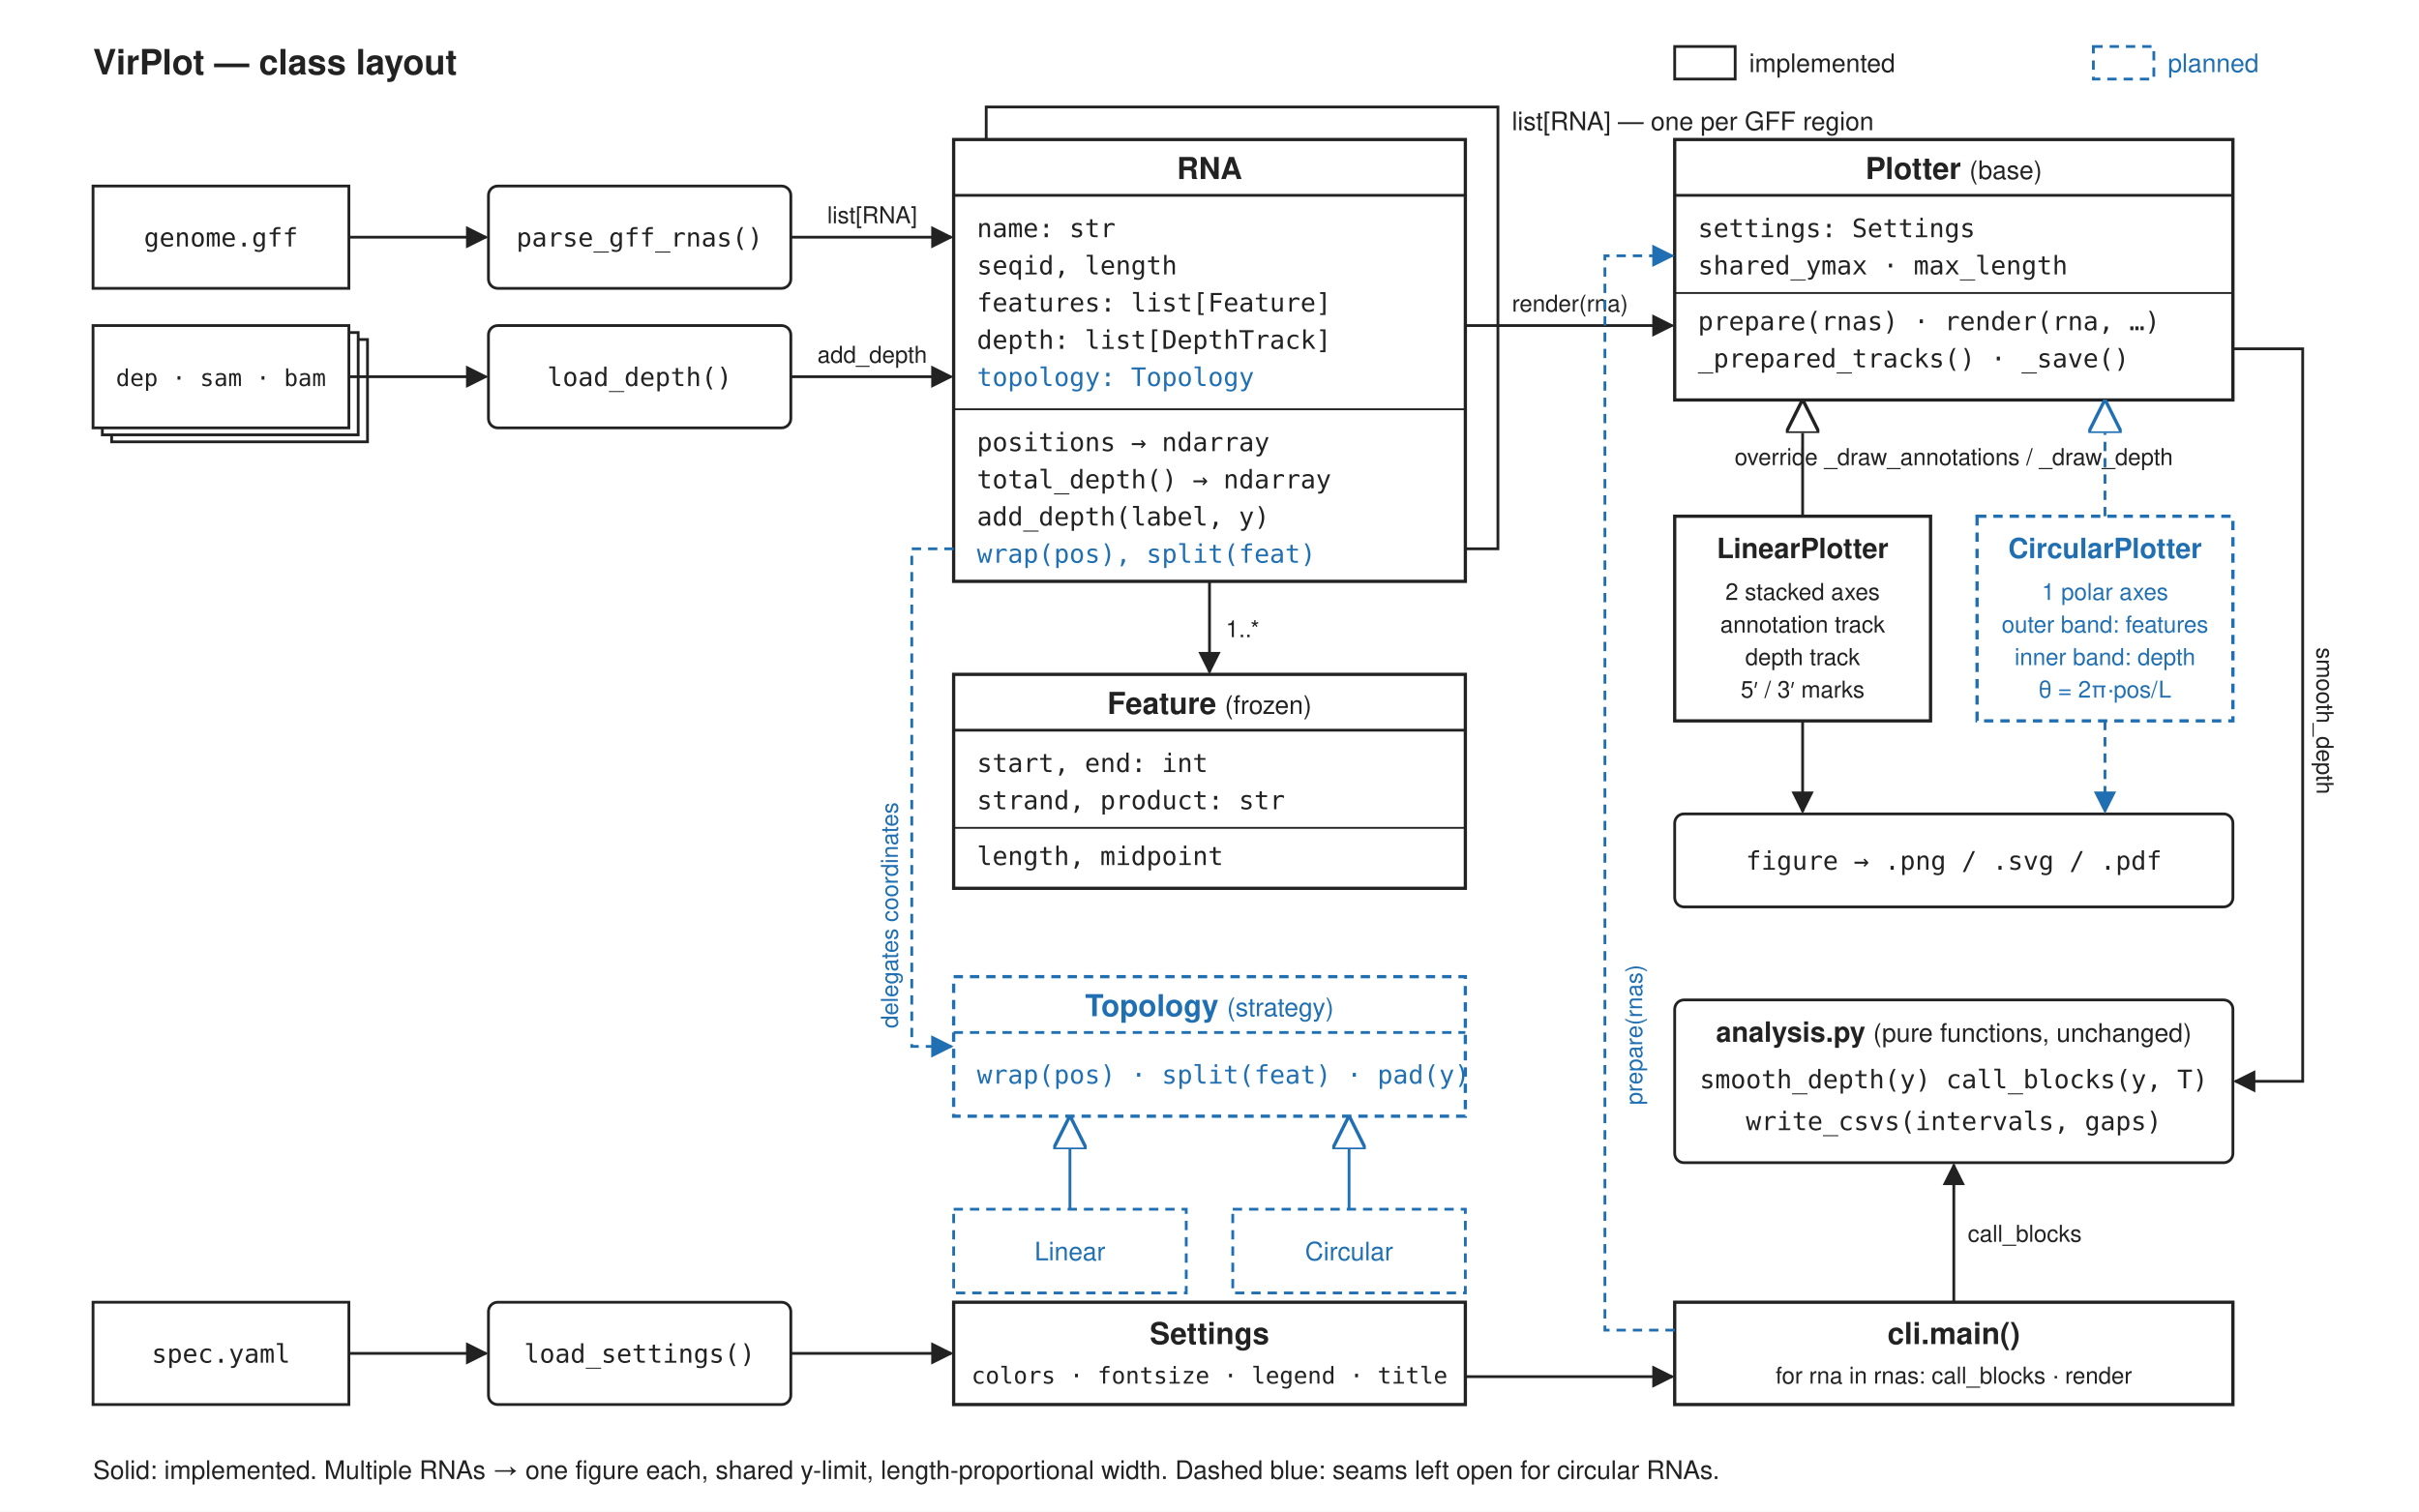
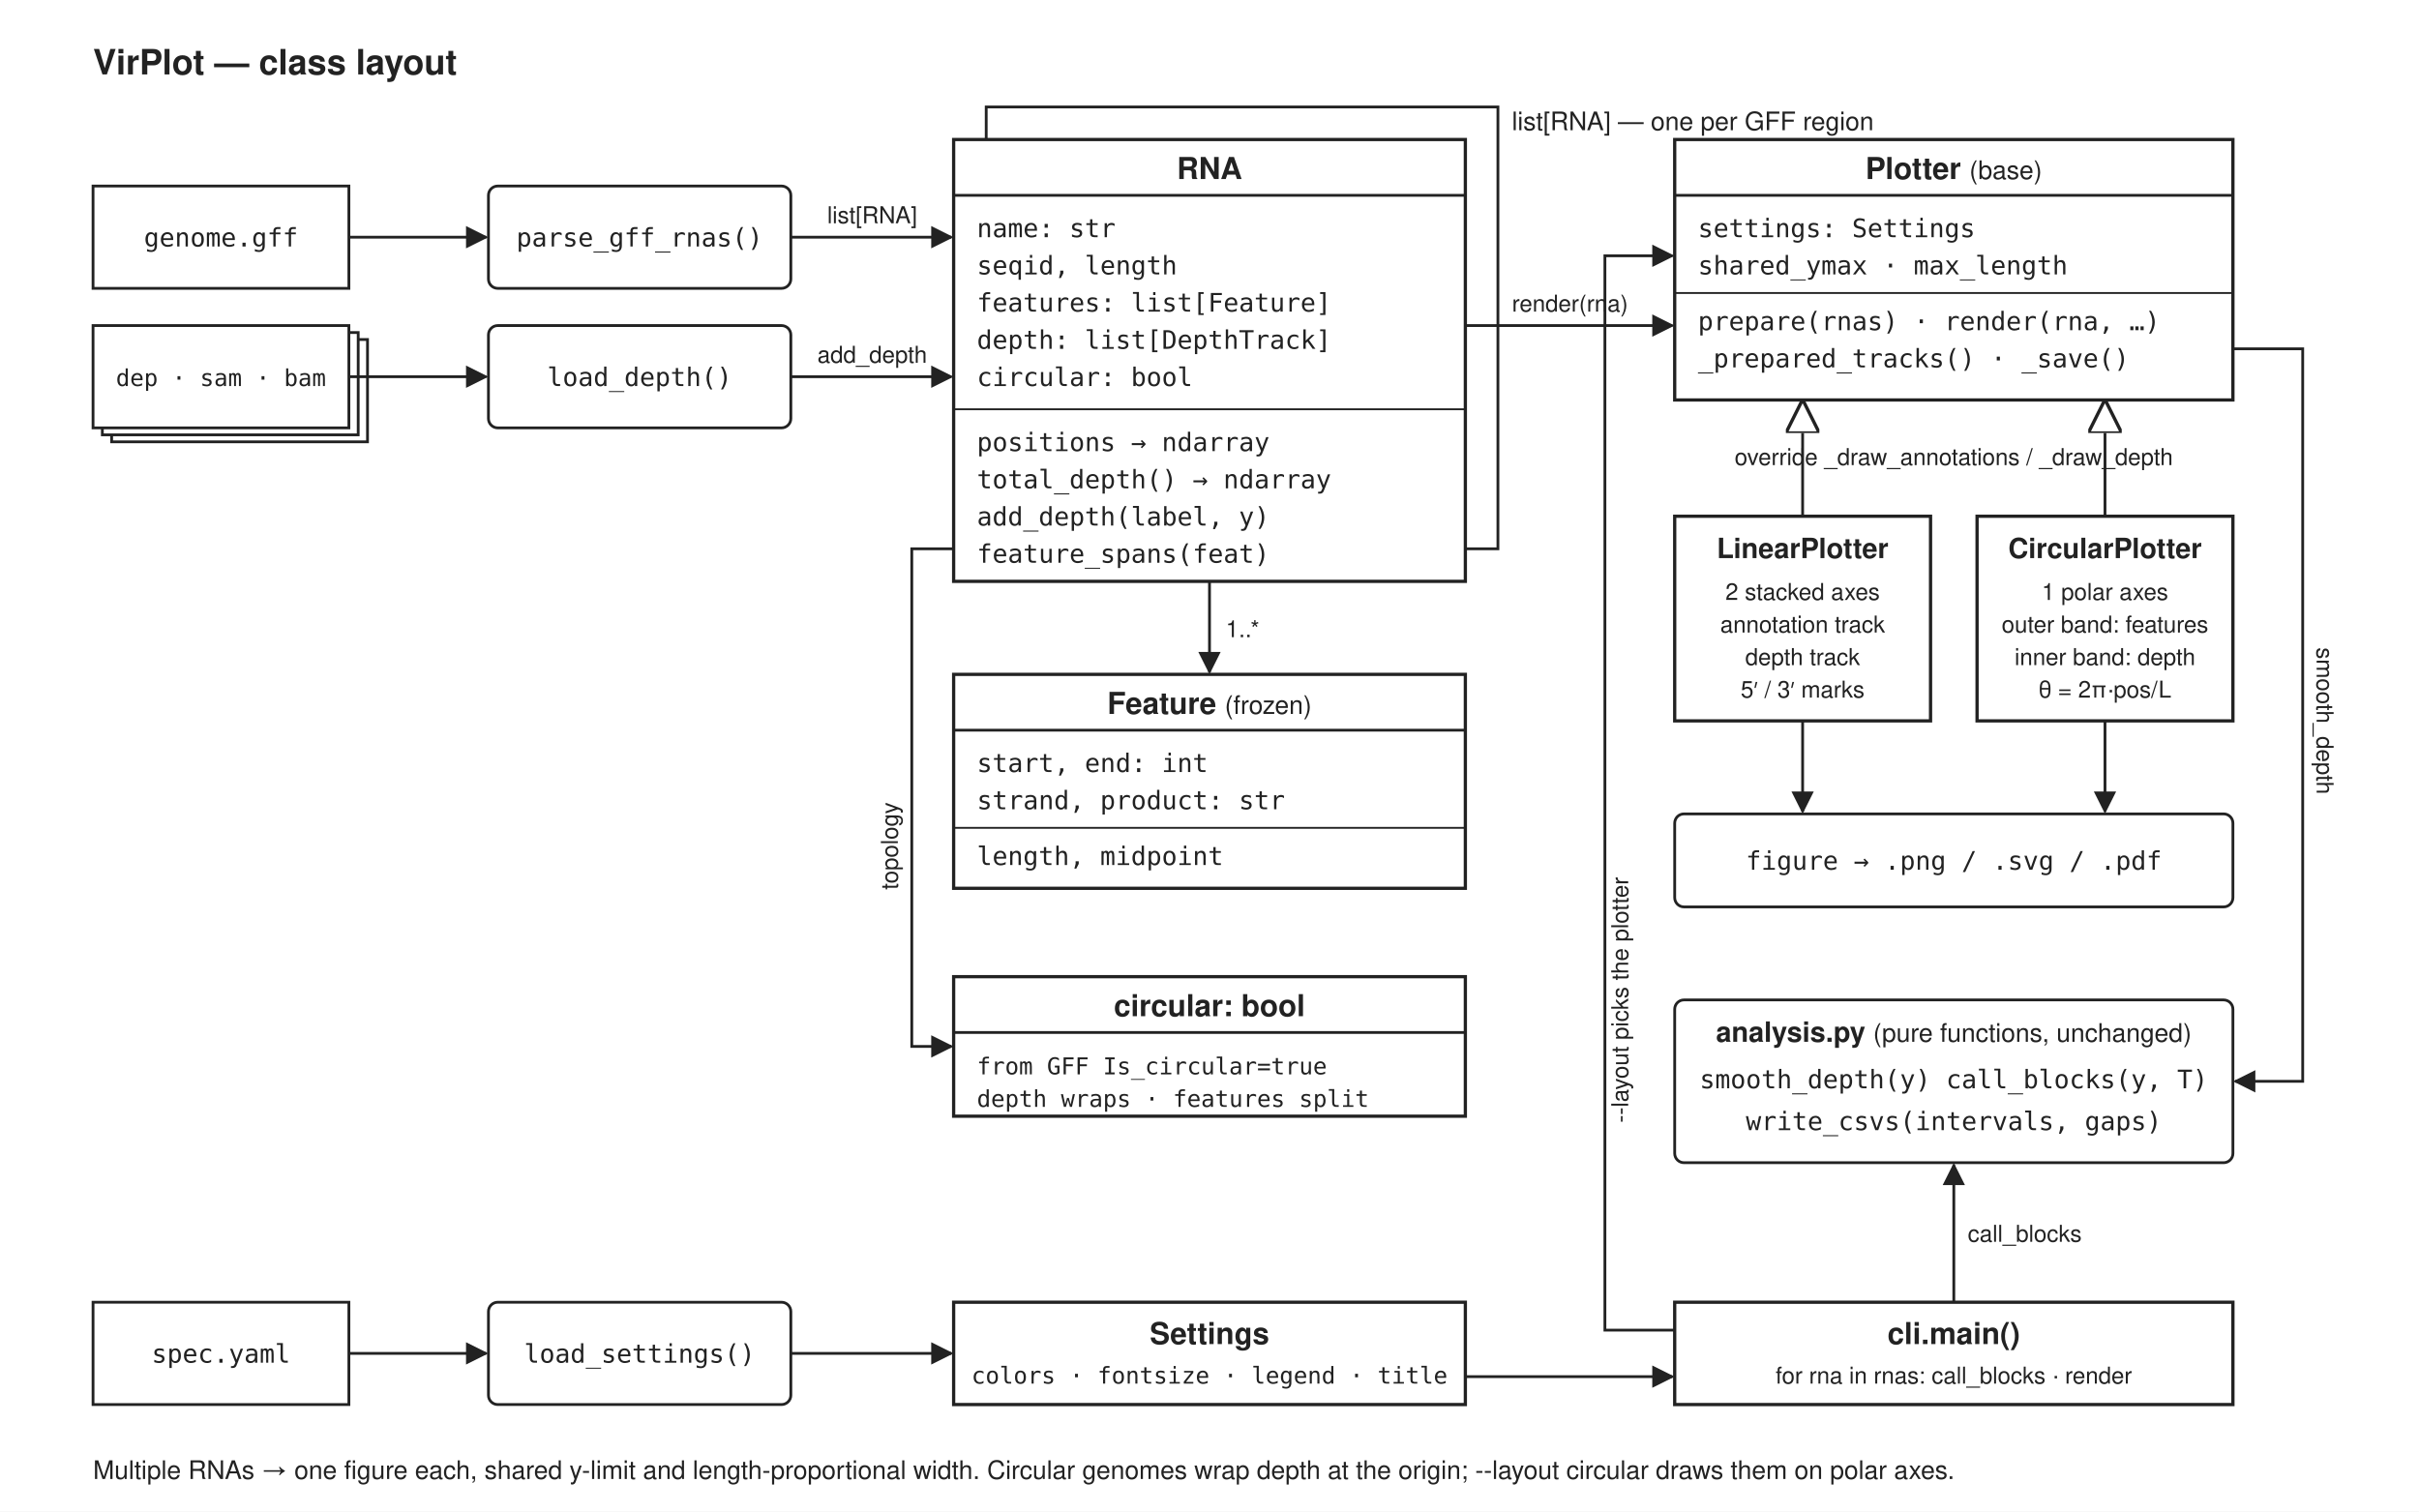
<svg xmlns="http://www.w3.org/2000/svg" viewBox="0 0 1040 650" width="1040" height="650" role="img" aria-label="VirPlot class layout: parsers build RNA objects (with Feature lists, depth tracks and a Topology); a Plotter base class with LinearPlotter now and CircularPlotter planned renders each RNA; analysis stays as pure functions; cli orchestrates." font-family="-apple-system, Helvetica, Arial, sans-serif" font-size="12" style="color:#222">
  <defs>
    <marker id="arrow" viewBox="0 0 10 10" refX="9" refY="5" markerWidth="8" markerHeight="8" orient="auto-start-reverse">
      <path d="M0,0 L10,5 L0,10 z" fill="currentColor" />
    </marker>
    <marker id="arrowp" viewBox="0 0 10 10" refX="9" refY="5" markerWidth="8" markerHeight="8" orient="auto-start-reverse">
      <path d="M0,0 L10,5 L0,10 z" fill="#1f6fb2" />
    </marker>
    <marker id="inherit" viewBox="0 0 12 12" refX="11" refY="6" markerWidth="12" markerHeight="12" orient="auto-start-reverse">
      <path d="M0,0 L12,6 L0,12 z" fill="#fff" stroke="currentColor" stroke-width="1.2" />
    </marker>
    <marker id="inheritp" viewBox="0 0 12 12" refX="11" refY="6" markerWidth="12" markerHeight="12" orient="auto-start-reverse">
      <path d="M0,0 L12,6 L0,12 z" fill="#fff" stroke="#1f6fb2" stroke-width="1.2" />
    </marker>
  </defs>
  <rect width="1040" height="650" fill="#fff" />
  <text x="40" y="32" font-size="15" font-weight="700" fill="currentColor">VirPlot — class layout</text>
  <g font-size="11" fill="currentColor">
-     <rect x="720" y="20" width="26" height="14" fill="none" stroke="currentColor" stroke-width="1.2" />
-     <text x="752" y="31">implemented</text>
-     <rect x="900" y="20" width="26" height="14" fill="none" stroke="#1f6fb2" stroke-width="1.2" stroke-dasharray="4 3" />
-     <text x="932" y="31" fill="#1f6fb2">planned</text>
+     
+     
+     
  </g>
  <g stroke="currentColor" fill="none" stroke-width="1.2">
    <rect x="40" y="80" width="110" height="44" />
    <rect x="48" y="146" width="110" height="44" />
    <rect x="44" y="143" width="110" height="44" fill="#fff" />
    <rect x="40" y="140" width="110" height="44" fill="#fff" />
    <rect x="40" y="560" width="110" height="44" />
  </g>
  <g fill="currentColor" text-anchor="middle" font-family="ui-monospace, Menlo, monospace" font-size="11">
    <text x="95" y="106">genome.gff</text>
    <text x="95" y="166" font-size="10">dep · sam · bam</text>
    <text x="95" y="586">spec.yaml</text>
  </g>
  <g stroke="currentColor" fill="none" stroke-width="1.2">
    <rect x="210" y="80" width="130" height="44" rx="4" />
    <rect x="210" y="140" width="130" height="44" rx="4" />
    <rect x="210" y="560" width="130" height="44" rx="4" />
  </g>
  <g fill="currentColor" text-anchor="middle" font-family="ui-monospace, Menlo, monospace" font-size="11">
    <text x="275" y="106">parse_gff_rnas()</text>
    <text x="275" y="166">load_depth()</text>
    <text x="275" y="586">load_settings()</text>
  </g>
  <g stroke="currentColor" stroke-width="1.2" marker-end="url(#arrow)">
    <line x1="150" y1="102" x2="209" y2="102" />
    <line x1="150" y1="162" x2="209" y2="162" />
    <line x1="150" y1="582" x2="209" y2="582" />
  </g>
  <rect x="424" y="46" width="220" height="190" fill="none" stroke="currentColor" stroke-width="1.2" />
  <text x="650" y="56" font-size="11" fill="currentColor">list[RNA] — one per GFF region</text>
  <rect x="410" y="60" width="220" height="190" fill="#fff" stroke="currentColor" stroke-width="1.4" />
  <line x1="410" y1="84" x2="630" y2="84" stroke="currentColor" stroke-width="1.2" />
  <text x="520" y="77" text-anchor="middle" font-size="13" font-weight="700" fill="currentColor">RNA</text>
  <g font-family="ui-monospace, Menlo, monospace" font-size="11" fill="currentColor">
    <text x="420" y="102">name: str</text>
    <text x="420" y="118">seqid, length</text>
    <text x="420" y="134">features: list[Feature]</text>
    <text x="420" y="150">depth: list[DepthTrack]</text>
-     <text x="420" y="166" fill="#1f6fb2">topology: Topology</text>
+     <text x="420" y="166">circular: bool</text>
  </g>
  <line x1="410" y1="176" x2="630" y2="176" stroke="currentColor" stroke-width="0.8" />
  <g font-family="ui-monospace, Menlo, monospace" font-size="11" fill="currentColor">
    <text x="420" y="194">positions → ndarray</text>
    <text x="420" y="210">total_depth() → ndarray</text>
    <text x="420" y="226">add_depth(label, y)</text>
-     <text x="420" y="242" fill="#1f6fb2">wrap(pos), split(feat)</text>
+     <text x="420" y="242">feature_spans(feat)</text>
  </g>
  <g stroke="currentColor" stroke-width="1.2" marker-end="url(#arrow)">
    <line x1="340" y1="102" x2="409" y2="102" />
    <line x1="340" y1="162" x2="409" y2="162" />
  </g>
  <g font-size="10" fill="currentColor" text-anchor="middle">
    <text x="375" y="96">list[RNA]</text>
    <text x="375" y="156">add_depth</text>
  </g>
  <rect x="410" y="290" width="220" height="92" fill="#fff" stroke="currentColor" stroke-width="1.4" />
  <line x1="410" y1="314" x2="630" y2="314" stroke="currentColor" stroke-width="1.2" />
  <text x="520" y="307" text-anchor="middle" font-size="13" font-weight="700" fill="currentColor">Feature <tspan font-weight="400" font-size="11">(frozen)</tspan>
  </text>
  <g font-family="ui-monospace, Menlo, monospace" font-size="11" fill="currentColor">
    <text x="420" y="332">start, end: int</text>
    <text x="420" y="348">strand, product: str</text>
    <text x="420" y="372">length, midpoint</text>
  </g>
  <line x1="410" y1="356" x2="630" y2="356" stroke="currentColor" stroke-width="0.8" />
  <line x1="520" y1="250" x2="520" y2="289" stroke="currentColor" stroke-width="1.2" marker-end="url(#arrow)" />
  <text x="527" y="274" font-size="10" fill="currentColor">1..*</text>
-   <rect x="410" y="420" width="220" height="60" fill="#fff" stroke="#1f6fb2" stroke-width="1.4" stroke-dasharray="4 3" />
-   <line x1="410" y1="444" x2="630" y2="444" stroke="#1f6fb2" stroke-width="1.2" stroke-dasharray="4 3" />
-   <text x="520" y="437" text-anchor="middle" font-size="13" font-weight="700" fill="#1f6fb2">Topology <tspan font-weight="400" font-size="11">(strategy)</tspan>
-   </text>
-   <text x="420" y="466" font-family="ui-monospace, Menlo, monospace" font-size="11" fill="#1f6fb2">wrap(pos) · split(feat) · pad(y)</text>
-   <rect x="410" y="520" width="100" height="36" fill="#fff" stroke="#1f6fb2" stroke-width="1.2" stroke-dasharray="4 3" />
-   <rect x="530" y="520" width="100" height="36" fill="#fff" stroke="#1f6fb2" stroke-width="1.2" stroke-dasharray="4 3" />
-   <text x="460" y="542" text-anchor="middle" font-size="11" fill="#1f6fb2">Linear</text>
-   <text x="580" y="542" text-anchor="middle" font-size="11" fill="#1f6fb2">Circular</text>
-   <g stroke="#1f6fb2" stroke-width="1.2" fill="none" marker-end="url(#inheritp)">
-     <line x1="460" y1="520" x2="460" y2="481" />
-     <line x1="580" y1="520" x2="580" y2="481" />
-   </g>
-   <polyline points="410,236 392,236 392,450 409,450" fill="none" stroke="#1f6fb2" stroke-width="1.2" stroke-dasharray="4 3" marker-end="url(#arrowp)" />
-   <text x="386" y="345" font-size="10" fill="#1f6fb2" text-anchor="end" transform="rotate(-90 386 345)">delegates coordinates</text>
+   <rect x="410" y="420" width="220" height="60" fill="#fff" stroke="currentColor" stroke-width="1.4" />
+   <line x1="410" y1="444" x2="630" y2="444" stroke="currentColor" stroke-width="1.2" />
+   <text x="520" y="437" text-anchor="middle" font-size="13" font-weight="700" fill="currentColor">circular: bool</text>
+   <text x="420" y="462" font-family="ui-monospace, Menlo, monospace" font-size="10" fill="currentColor">from GFF Is_circular=true</text>
+   <text x="420" y="476" font-family="ui-monospace, Menlo, monospace" font-size="10" fill="currentColor">depth wraps · features split</text>
+   <polyline points="410,236 392,236 392,450 409,450" fill="none" stroke="currentColor" stroke-width="1.2" marker-end="url(#arrow)" />
+   <text x="386" y="345" font-size="10" fill="currentColor" text-anchor="end" transform="rotate(-90 386 345)">topology</text>
  <rect x="410" y="560" width="220" height="44" fill="#fff" stroke="currentColor" stroke-width="1.4" />
  <text x="520" y="578" text-anchor="middle" font-size="13" font-weight="700" fill="currentColor">Settings</text>
  <text x="520" y="595" text-anchor="middle" font-family="ui-monospace, Menlo, monospace" font-size="10" fill="currentColor">colors · fontsize · legend · title</text>
  <line x1="340" y1="582" x2="409" y2="582" stroke="currentColor" stroke-width="1.2" marker-end="url(#arrow)" />
  <rect x="720" y="60" width="240" height="112" fill="#fff" stroke="currentColor" stroke-width="1.4" />
  <line x1="720" y1="84" x2="960" y2="84" stroke="currentColor" stroke-width="1.2" />
  <text x="840" y="77" text-anchor="middle" font-size="13" font-weight="700" fill="currentColor">Plotter <tspan font-weight="400" font-size="11">(base)</tspan>
  </text>
  <g font-family="ui-monospace, Menlo, monospace" font-size="11" fill="currentColor">
    <text x="730" y="102">settings: Settings</text>
    <text x="730" y="118">shared_ymax · max_length</text>
    <text x="730" y="142">prepare(rnas) · render(rna, …)</text>
    <text x="730" y="158">_prepared_tracks() · _save()</text>
  </g>
  <line x1="720" y1="126" x2="960" y2="126" stroke="currentColor" stroke-width="0.8" />
  <line x1="630" y1="140" x2="719" y2="140" stroke="currentColor" stroke-width="1.2" marker-end="url(#arrow)" />
  <text x="675" y="134" font-size="10" fill="currentColor" text-anchor="middle">render(rna)</text>
  <rect x="720" y="222" width="110" height="88" fill="#fff" stroke="currentColor" stroke-width="1.4" />
  <text x="775" y="240" text-anchor="middle" font-size="12" font-weight="700" fill="currentColor">LinearPlotter</text>
  <g font-size="10" fill="currentColor" text-anchor="middle">
    <text x="775" y="258">2 stacked axes</text>
    <text x="775" y="272">annotation track</text>
    <text x="775" y="286">depth track</text>
    <text x="775" y="300">5′ / 3′ marks</text>
  </g>
-   <rect x="850" y="222" width="110" height="88" fill="#fff" stroke="#1f6fb2" stroke-width="1.4" stroke-dasharray="4 3" />
-   <text x="905" y="240" text-anchor="middle" font-size="12" font-weight="700" fill="#1f6fb2">CircularPlotter</text>
-   <g font-size="10" fill="#1f6fb2" text-anchor="middle">
+   <rect x="850" y="222" width="110" height="88" fill="#fff" stroke="currentColor" stroke-width="1.4" />
+   <text x="905" y="240" text-anchor="middle" font-size="12" font-weight="700" fill="currentColor">CircularPlotter</text>
+   <g font-size="10" fill="currentColor" text-anchor="middle">
    <text x="905" y="258">1 polar axes</text>
    <text x="905" y="272">outer band: features</text>
    <text x="905" y="286">inner band: depth</text>
    <text x="905" y="300">θ = 2π·pos/L</text>
  </g>
  <line x1="775" y1="222" x2="775" y2="173" stroke="currentColor" stroke-width="1.2" marker-end="url(#inherit)" />
-   <line x1="905" y1="222" x2="905" y2="173" stroke="#1f6fb2" stroke-width="1.2" stroke-dasharray="4 3" marker-end="url(#inheritp)" />
+   <line x1="905" y1="222" x2="905" y2="173" stroke="currentColor" stroke-width="1.2" marker-end="url(#inherit)" />
  <text x="840" y="200" text-anchor="middle" font-size="10" fill="currentColor">override _draw_annotations / _draw_depth</text>
  <rect x="720" y="350" width="240" height="40" fill="#fff" stroke="currentColor" stroke-width="1.2" rx="4" />
  <text x="840" y="374" text-anchor="middle" font-family="ui-monospace, Menlo, monospace" font-size="11" fill="currentColor">figure → .png / .svg / .pdf</text>
  <line x1="775" y1="310" x2="775" y2="349" stroke="currentColor" stroke-width="1.2" marker-end="url(#arrow)" />
-   <line x1="905" y1="310" x2="905" y2="349" stroke="#1f6fb2" stroke-width="1.2" stroke-dasharray="4 3" marker-end="url(#arrowp)" />
+   <line x1="905" y1="310" x2="905" y2="349" stroke="currentColor" stroke-width="1.2" marker-end="url(#arrow)" />
  <rect x="720" y="430" width="240" height="70" fill="#fff" stroke="currentColor" stroke-width="1.2" rx="4" />
  <text x="840" y="448" text-anchor="middle" font-size="12" font-weight="700" fill="currentColor">analysis.py <tspan font-weight="400" font-size="11">(pure functions, unchanged)</tspan>
  </text>
  <text x="840" y="468" text-anchor="middle" font-family="ui-monospace, Menlo, monospace" font-size="11" fill="currentColor">smooth_depth(y)  call_blocks(y, T)</text>
  <text x="840" y="486" text-anchor="middle" font-family="ui-monospace, Menlo, monospace" font-size="11" fill="currentColor">write_csvs(intervals, gaps)</text>
  <polyline points="960,150 990,150 990,465 961,465" fill="none" stroke="currentColor" stroke-width="1.2" marker-end="url(#arrow)" />
  <text x="996" y="310" font-size="10" fill="currentColor" text-anchor="middle" transform="rotate(90 996 310)">smooth_depth</text>
  <rect x="720" y="560" width="240" height="44" fill="#fff" stroke="currentColor" stroke-width="1.4" />
  <text x="840" y="578" text-anchor="middle" font-size="13" font-weight="700" fill="currentColor">cli.main()</text>
  <text x="840" y="595" text-anchor="middle" font-size="10" fill="currentColor">for rna in rnas: call_blocks · render</text>
  <line x1="630" y1="592" x2="719" y2="592" stroke="currentColor" stroke-width="1.2" marker-end="url(#arrow)" />
  <line x1="840" y1="560" x2="840" y2="501" stroke="currentColor" stroke-width="1.2" marker-end="url(#arrow)" />
  <text x="846" y="534" font-size="10" fill="currentColor">call_blocks</text>
-   <polyline points="720,572 690,572 690,110 719,110" fill="none" stroke="#1f6fb2" stroke-width="1.2" stroke-dasharray="4 3" marker-end="url(#arrowp)" />
-   <text x="706" y="445" font-size="10" fill="#1f6fb2" text-anchor="middle" transform="rotate(-90 706 445)">prepare(rnas)</text>
-   <text x="40" y="636" font-size="11" fill="currentColor">Solid: implemented. Multiple RNAs → one figure each, shared y-limit, length-proportional width. Dashed blue: seams left open for circular RNAs.</text>
+   <polyline points="720,572 690,572 690,110 719,110" fill="none" stroke="currentColor" stroke-width="1.2" marker-end="url(#arrow)" />
+   <text x="700" y="430" font-size="10" fill="currentColor" text-anchor="middle" transform="rotate(-90 700 430)">--layout picks the plotter</text>
+   <text x="40" y="636" font-size="11" fill="currentColor">Multiple RNAs → one figure each, shared y-limit and length-proportional width. Circular genomes wrap depth at the origin; --layout circular draws them on polar axes.</text>
</svg>
